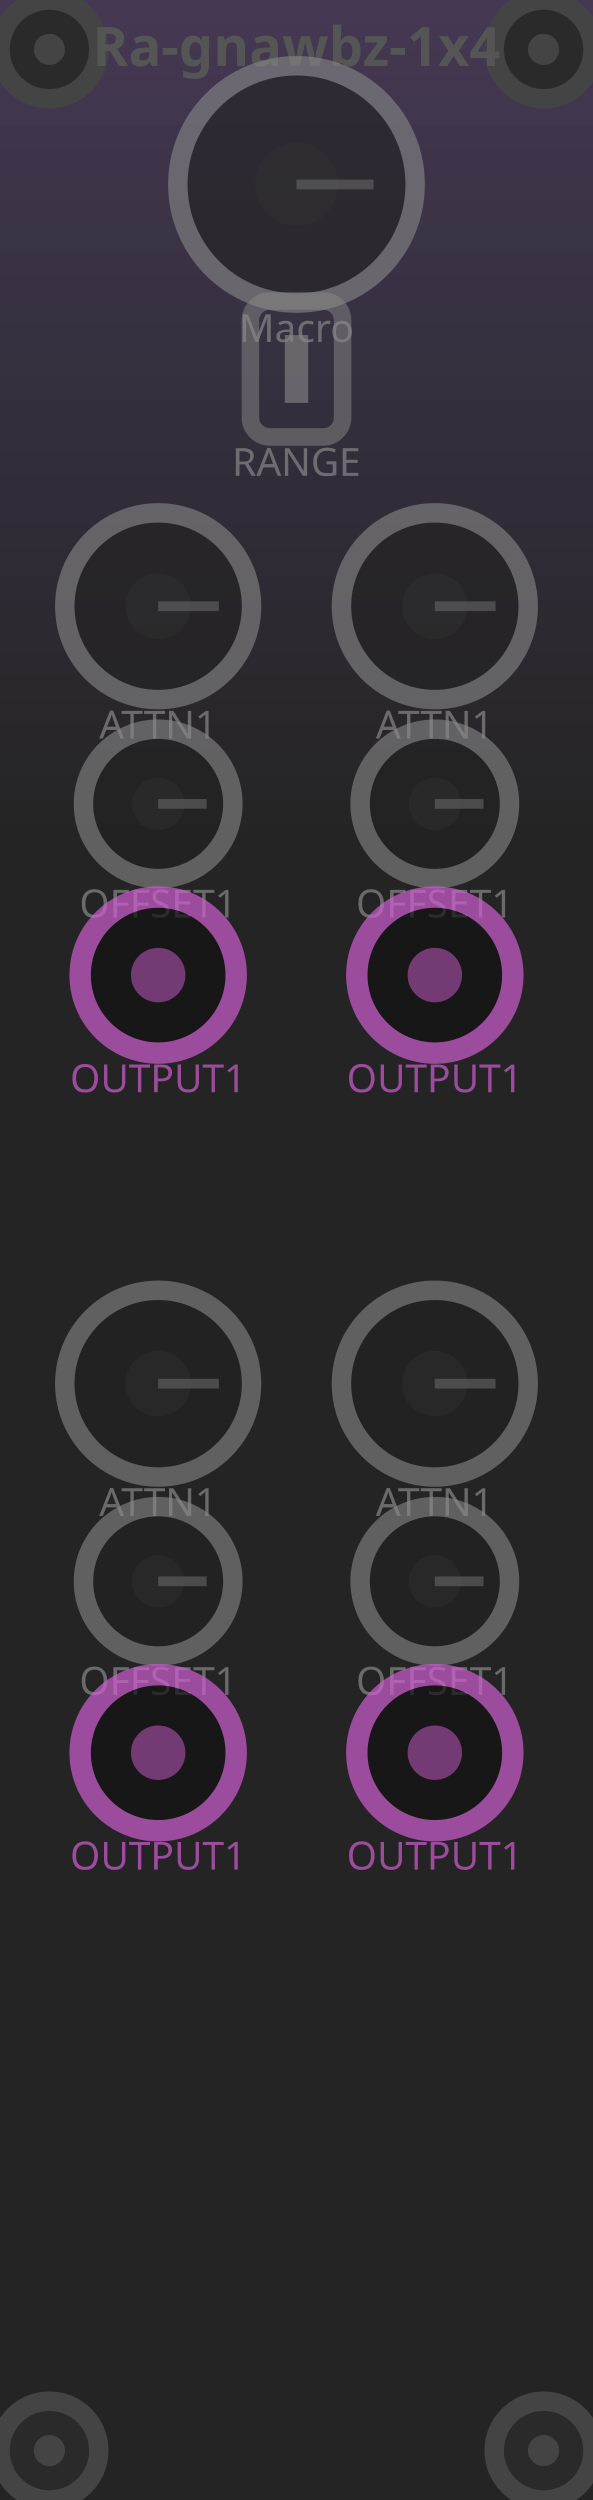
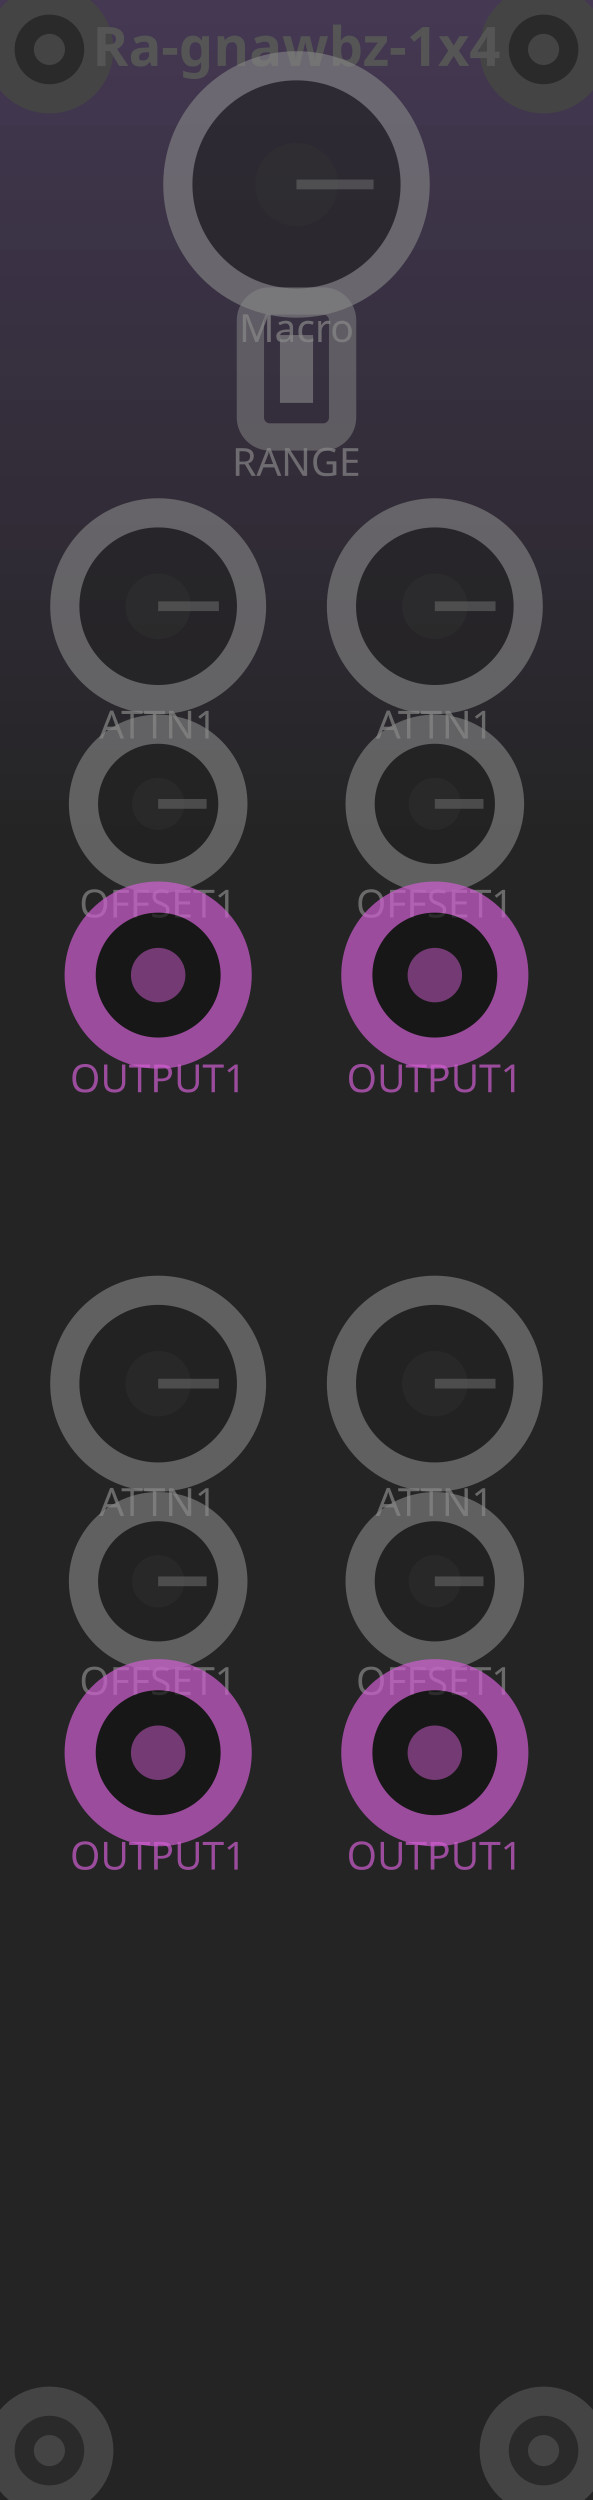
<svg xmlns="http://www.w3.org/2000/svg" viewBox="0 0 30.48 128.5" width="30.48mm" height="128.5mm">
-   <rect x="0.3" y="0.3" width="29.88" height="127.9" fill="none" stroke="#333" stroke-width="1" />
+   <rect x="0.3" y="0.3" width="29.88" height="127.9" fill="none" stroke="#333" stroke-width="1.5" />
  <rect x="0" y="0.000" width="30.48" height="1.295" fill="#443852" />
  <rect x="0" y="1.285" width="30.48" height="1.295" fill="#433751" />
  <rect x="0" y="2.570" width="30.48" height="1.295" fill="#42374f" />
  <rect x="0" y="3.855" width="30.48" height="1.295" fill="#41364e" />
  <rect x="0" y="5.140" width="30.48" height="1.295" fill="#40364d" />
  <rect x="0" y="6.425" width="30.48" height="1.295" fill="#3f354b" />
  <rect x="0" y="7.710" width="30.48" height="1.295" fill="#3e344a" />
  <rect x="0" y="8.995" width="30.48" height="1.295" fill="#3d3448" />
  <rect x="0" y="10.280" width="30.48" height="1.295" fill="#3c3347" />
  <rect x="0" y="11.565" width="30.48" height="1.295" fill="#3b3346" />
  <rect x="0" y="12.850" width="30.48" height="1.295" fill="#3a3244" />
  <rect x="0" y="14.135" width="30.48" height="1.295" fill="#393143" />
  <rect x="0" y="15.420" width="30.48" height="1.295" fill="#383142" />
  <rect x="0" y="16.705" width="30.48" height="1.295" fill="#373040" />
  <rect x="0" y="17.990" width="30.48" height="1.295" fill="#36303f" />
  <rect x="0" y="19.275" width="30.48" height="1.295" fill="#352f3e" />
  <rect x="0" y="20.560" width="30.48" height="1.295" fill="#342e3c" />
  <rect x="0" y="21.845" width="30.48" height="1.295" fill="#342e3b" />
  <rect x="0" y="23.130" width="30.48" height="1.295" fill="#332d39" />
  <rect x="0" y="24.415" width="30.48" height="1.295" fill="#322c38" />
  <rect x="0" y="25.700" width="30.48" height="1.295" fill="#312c37" />
  <rect x="0" y="26.985" width="30.48" height="1.295" fill="#302b35" />
  <rect x="0" y="28.270" width="30.48" height="1.295" fill="#2f2b34" />
  <rect x="0" y="29.555" width="30.48" height="1.295" fill="#2e2a33" />
  <rect x="0" y="30.840" width="30.48" height="1.295" fill="#2d2931" />
  <rect x="0" y="32.125" width="30.48" height="1.295" fill="#2c2930" />
  <rect x="0" y="33.410" width="30.48" height="1.295" fill="#2b282f" />
  <rect x="0" y="34.695" width="30.48" height="1.295" fill="#2a282d" />
  <rect x="0" y="35.980" width="30.48" height="1.295" fill="#29272c" />
  <rect x="0" y="37.265" width="30.48" height="1.295" fill="#28262a" />
  <rect x="0" y="38.550" width="30.48" height="1.295" fill="#272629" />
  <rect x="0" y="39.835" width="30.48" height="1.295" fill="#262528" />
  <rect x="0" y="41.120" width="30.48" height="1.295" fill="#252526" />
  <rect x="0" y="42.405" width="30.48" height="1.295" fill="#242425" />
  <rect x="0" y="43.690" width="30.48" height="1.295" fill="#242425" />
  <rect x="0" y="44.975" width="30.48" height="1.295" fill="#242425" />
  <rect x="0" y="46.260" width="30.48" height="1.295" fill="#242425" />
  <rect x="0" y="47.545" width="30.48" height="1.295" fill="#242425" />
  <rect x="0" y="48.830" width="30.48" height="1.295" fill="#242425" />
  <rect x="0" y="50.115" width="30.48" height="1.295" fill="#242425" />
  <rect x="0" y="51.400" width="30.48" height="1.295" fill="#242425" />
  <rect x="0" y="52.685" width="30.48" height="1.295" fill="#242425" />
  <rect x="0" y="53.970" width="30.48" height="1.295" fill="#242425" />
  <rect x="0" y="55.255" width="30.48" height="1.295" fill="#242425" />
  <rect x="0" y="56.540" width="30.48" height="1.295" fill="#242425" />
  <rect x="0" y="57.825" width="30.48" height="1.295" fill="#242425" />
  <rect x="0" y="59.110" width="30.48" height="1.295" fill="#242425" />
  <rect x="0" y="60.395" width="30.48" height="1.295" fill="#242425" />
  <rect x="0" y="61.680" width="30.48" height="1.295" fill="#242425" />
  <rect x="0" y="62.965" width="30.48" height="1.295" fill="#242425" />
  <rect x="0" y="64.250" width="30.48" height="1.295" fill="#242425" />
  <rect x="0" y="65.535" width="30.48" height="1.295" fill="#242425" />
  <rect x="0" y="66.820" width="30.48" height="1.295" fill="#242425" />
  <rect x="0" y="68.105" width="30.48" height="1.295" fill="#242425" />
  <rect x="0" y="69.390" width="30.48" height="1.295" fill="#242425" />
  <rect x="0" y="70.675" width="30.48" height="1.295" fill="#242425" />
  <rect x="0" y="71.960" width="30.48" height="1.295" fill="#242425" />
  <rect x="0" y="73.245" width="30.48" height="1.295" fill="#242425" />
  <rect x="0" y="74.530" width="30.48" height="1.295" fill="#242425" />
  <rect x="0" y="75.815" width="30.48" height="1.295" fill="#242425" />
  <rect x="0" y="77.100" width="30.48" height="1.295" fill="#242425" />
  <rect x="0" y="78.385" width="30.48" height="1.295" fill="#242425" />
  <rect x="0" y="79.670" width="30.48" height="1.295" fill="#242425" />
  <rect x="0" y="80.955" width="30.48" height="1.295" fill="#242425" />
  <rect x="0" y="82.240" width="30.48" height="1.295" fill="#242425" />
  <rect x="0" y="83.525" width="30.48" height="1.295" fill="#242425" />
  <rect x="0" y="84.810" width="30.48" height="1.295" fill="#242425" />
  <rect x="0" y="86.095" width="30.48" height="1.295" fill="#242425" />
  <rect x="0" y="87.380" width="30.48" height="1.295" fill="#242425" />
  <rect x="0" y="88.665" width="30.48" height="1.295" fill="#242425" />
  <rect x="0" y="89.950" width="30.48" height="1.295" fill="#242425" />
  <rect x="0" y="91.235" width="30.48" height="1.295" fill="#242425" />
  <rect x="0" y="92.520" width="30.48" height="1.295" fill="#242425" />
  <rect x="0" y="93.805" width="30.48" height="1.295" fill="#242425" />
  <rect x="0" y="95.090" width="30.48" height="1.295" fill="#242425" />
  <rect x="0" y="96.375" width="30.48" height="1.295" fill="#242425" />
  <rect x="0" y="97.660" width="30.48" height="1.295" fill="#242425" />
  <rect x="0" y="98.945" width="30.48" height="1.295" fill="#242425" />
  <rect x="0" y="100.230" width="30.48" height="1.295" fill="#242425" />
  <rect x="0" y="101.515" width="30.48" height="1.295" fill="#242425" />
  <rect x="0" y="102.800" width="30.48" height="1.295" fill="#242425" />
  <rect x="0" y="104.085" width="30.48" height="1.295" fill="#242425" />
  <rect x="0" y="105.370" width="30.48" height="1.295" fill="#242425" />
  <rect x="0" y="106.655" width="30.48" height="1.295" fill="#242425" />
  <rect x="0" y="107.940" width="30.48" height="1.295" fill="#242425" />
  <rect x="0" y="109.225" width="30.48" height="1.295" fill="#242425" />
  <rect x="0" y="110.510" width="30.48" height="1.295" fill="#242425" />
  <rect x="0" y="111.795" width="30.48" height="1.295" fill="#242425" />
  <rect x="0" y="113.080" width="30.48" height="1.295" fill="#242425" />
  <rect x="0" y="114.365" width="30.48" height="1.295" fill="#242425" />
  <rect x="0" y="115.650" width="30.48" height="1.295" fill="#242425" />
  <rect x="0" y="116.935" width="30.48" height="1.295" fill="#242425" />
  <rect x="0" y="118.220" width="30.48" height="1.295" fill="#242425" />
  <rect x="0" y="119.505" width="30.48" height="1.295" fill="#242425" />
  <rect x="0" y="120.790" width="30.48" height="1.295" fill="#242425" />
  <rect x="0" y="122.075" width="30.48" height="1.295" fill="#242425" />
  <rect x="0" y="123.360" width="30.48" height="1.295" fill="#242425" />
  <rect x="0" y="124.645" width="30.48" height="1.295" fill="#242425" />
  <rect x="0" y="125.930" width="30.48" height="1.295" fill="#242425" />
  <rect x="0" y="127.215" width="30.48" height="1.295" fill="#242425" />
-   <circle cx="2.54" cy="2.54" r="2.54" fill="#2a2a2a" stroke="#444" stroke-width="1" />
+   <circle cx="2.54" cy="2.54" r="2.54" fill="#2a2a2a" stroke="#444" stroke-width="1.5" />
  <circle cx="2.54" cy="2.54" r="0.8" fill="#444" />
-   <circle cx="2.54" cy="125.96" r="2.54" fill="#2a2a2a" stroke="#444" stroke-width="1" />
+   <circle cx="2.54" cy="125.96" r="2.54" fill="#2a2a2a" stroke="#444" stroke-width="1.5" />
  <circle cx="2.54" cy="125.96" r="0.8" fill="#444" />
-   <circle cx="27.94" cy="2.54" r="2.54" fill="#2a2a2a" stroke="#444" stroke-width="1" />
+   <circle cx="27.94" cy="2.54" r="2.54" fill="#2a2a2a" stroke="#444" stroke-width="1.5" />
  <circle cx="27.94" cy="2.54" r="0.8" fill="#444" />
-   <circle cx="27.94" cy="125.96" r="2.54" fill="#2a2a2a" stroke="#444" stroke-width="1" />
+   <circle cx="27.94" cy="125.96" r="2.54" fill="#2a2a2a" stroke="#444" stroke-width="1.5" />
  <circle cx="27.94" cy="125.96" r="0.8" fill="#444" />
  <text x="15.24" y="3.39" fill="#555" font-family="sans-serif" font-size="2.8" text-anchor="middle" font-weight="bold">Ra-gnawbz-1x4</text>
-   <circle cx="15.24" cy="9.48" r="6.10" fill="#222" stroke="#888" stroke-width="1" opacity="0.6" />
+   <circle cx="15.24" cy="9.48" r="6.10" fill="#222" stroke="#888" stroke-width="1.5" opacity="0.6" />
  <circle cx="15.24" cy="9.48" r="2.13" fill="#333" opacity="0.4" />
  <line x1="15.24" y1="9.48" x2="19.20" y2="9.48" stroke="#666" stroke-width="0.5" opacity="0.6" />
  <text x="15.24" y="17.58" fill="#888" font-family="sans-serif" font-size="2.0" text-anchor="middle" opacity="0.7">Macro</text>
-   <rect x="12.87" y="15.47" width="4.74" height="6.99" rx="1" fill="none" stroke="#888" stroke-width="0.9" opacity="0.5" />
-   <line x1="15.24" y1="20.71" x2="15.24" y2="17.22" stroke="#888" stroke-width="1.2" opacity="0.6" />
+   <rect x="12.87" y="15.47" width="4.74" height="6.99" rx="1" fill="none" stroke="#888" stroke-width="1.4" opacity="0.5" />
+   <line x1="15.24" y1="20.71" x2="15.24" y2="17.22" stroke="#888" stroke-width="1.7" opacity="0.6" />
  <text x="15.24" y="24.46" fill="#888" font-family="sans-serif" font-size="2.0" text-anchor="middle" opacity="0.7">RANGE</text>
-   <circle cx="8.13" cy="31.16" r="4.80" fill="#222" stroke="#888" stroke-width="1" opacity="0.6" />
+   <circle cx="8.13" cy="31.16" r="4.80" fill="#222" stroke="#888" stroke-width="1.5" opacity="0.6" />
  <circle cx="8.13" cy="31.16" r="1.68" fill="#333" opacity="0.4" />
  <line x1="8.13" y1="31.16" x2="11.25" y2="31.16" stroke="#666" stroke-width="0.5" opacity="0.6" />
  <text x="8.13" y="37.96" fill="#888" font-family="sans-serif" font-size="2.0" text-anchor="middle" opacity="0.7">ATTN1</text>
-   <circle cx="8.13" cy="41.32" r="3.84" fill="#222" stroke="#888" stroke-width="1" opacity="0.6" />
+   <circle cx="8.13" cy="41.32" r="3.84" fill="#222" stroke="#888" stroke-width="1.5" opacity="0.6" />
  <circle cx="8.13" cy="41.32" r="1.34" fill="#333" opacity="0.4" />
  <line x1="8.13" y1="41.32" x2="10.62" y2="41.32" stroke="#666" stroke-width="0.5" opacity="0.6" />
  <text x="8.13" y="47.16" fill="#888" font-family="sans-serif" font-size="2.0" text-anchor="middle" opacity="0.7">OFFSET1</text>
-   <circle cx="8.13" cy="50.12" r="4.01" fill="#111" stroke="#CF5DD0" stroke-width="1.1" opacity="0.7" />
+   <circle cx="8.13" cy="50.12" r="4.01" fill="#111" stroke="#CF5DD0" stroke-width="1.6" opacity="0.7" />
  <circle cx="8.13" cy="50.12" r="1.40" fill="#CF5DD0" opacity="0.5" />
  <text x="8.13" y="56.14" fill="#CF5DD0" font-family="sans-serif" font-size="2.0" text-anchor="middle" opacity="0.7">OUTPUT1</text>
-   <circle cx="22.35" cy="31.16" r="4.80" fill="#222" stroke="#888" stroke-width="1" opacity="0.6" />
+   <circle cx="22.35" cy="31.16" r="4.80" fill="#222" stroke="#888" stroke-width="1.5" opacity="0.6" />
  <circle cx="22.35" cy="31.16" r="1.68" fill="#333" opacity="0.4" />
  <line x1="22.35" y1="31.16" x2="25.47" y2="31.16" stroke="#666" stroke-width="0.5" opacity="0.6" />
  <text x="22.35" y="37.96" fill="#888" font-family="sans-serif" font-size="2.0" text-anchor="middle" opacity="0.7">ATTN1</text>
-   <circle cx="22.35" cy="41.32" r="3.84" fill="#222" stroke="#888" stroke-width="1" opacity="0.6" />
+   <circle cx="22.35" cy="41.32" r="3.84" fill="#222" stroke="#888" stroke-width="1.5" opacity="0.6" />
  <circle cx="22.35" cy="41.32" r="1.34" fill="#333" opacity="0.4" />
  <line x1="22.35" y1="41.32" x2="24.85" y2="41.32" stroke="#666" stroke-width="0.5" opacity="0.6" />
  <text x="22.35" y="47.16" fill="#888" font-family="sans-serif" font-size="2.0" text-anchor="middle" opacity="0.7">OFFSET1</text>
-   <circle cx="22.35" cy="50.12" r="4.01" fill="#111" stroke="#CF5DD0" stroke-width="1.1" opacity="0.7" />
+   <circle cx="22.35" cy="50.12" r="4.01" fill="#111" stroke="#CF5DD0" stroke-width="1.6" opacity="0.7" />
  <circle cx="22.35" cy="50.12" r="1.40" fill="#CF5DD0" opacity="0.5" />
  <text x="22.35" y="56.14" fill="#CF5DD0" font-family="sans-serif" font-size="2.0" text-anchor="middle" opacity="0.7">OUTPUT1</text>
-   <circle cx="8.13" cy="71.12" r="4.80" fill="#222" stroke="#888" stroke-width="1" opacity="0.6" />
+   <circle cx="8.13" cy="71.12" r="4.80" fill="#222" stroke="#888" stroke-width="1.5" opacity="0.6" />
  <circle cx="8.13" cy="71.12" r="1.68" fill="#333" opacity="0.4" />
  <line x1="8.13" y1="71.12" x2="11.25" y2="71.12" stroke="#666" stroke-width="0.5" opacity="0.6" />
  <text x="8.13" y="77.92" fill="#888" font-family="sans-serif" font-size="2.0" text-anchor="middle" opacity="0.7">ATTN1</text>
-   <circle cx="8.13" cy="81.28" r="3.84" fill="#222" stroke="#888" stroke-width="1" opacity="0.6" />
+   <circle cx="8.13" cy="81.28" r="3.84" fill="#222" stroke="#888" stroke-width="1.5" opacity="0.6" />
  <circle cx="8.13" cy="81.28" r="1.34" fill="#333" opacity="0.4" />
  <line x1="8.13" y1="81.28" x2="10.62" y2="81.28" stroke="#666" stroke-width="0.5" opacity="0.6" />
  <text x="8.13" y="87.12" fill="#888" font-family="sans-serif" font-size="2.0" text-anchor="middle" opacity="0.7">OFFSET1</text>
-   <circle cx="8.13" cy="90.09" r="4.01" fill="#111" stroke="#CF5DD0" stroke-width="1.1" opacity="0.7" />
+   <circle cx="8.13" cy="90.09" r="4.01" fill="#111" stroke="#CF5DD0" stroke-width="1.6" opacity="0.7" />
  <circle cx="8.13" cy="90.09" r="1.40" fill="#CF5DD0" opacity="0.5" />
  <text x="8.13" y="96.10" fill="#CF5DD0" font-family="sans-serif" font-size="2.0" text-anchor="middle" opacity="0.7">OUTPUT1</text>
-   <circle cx="22.35" cy="71.12" r="4.80" fill="#222" stroke="#888" stroke-width="1" opacity="0.6" />
+   <circle cx="22.35" cy="71.12" r="4.80" fill="#222" stroke="#888" stroke-width="1.5" opacity="0.6" />
  <circle cx="22.35" cy="71.12" r="1.68" fill="#333" opacity="0.4" />
  <line x1="22.35" y1="71.12" x2="25.47" y2="71.12" stroke="#666" stroke-width="0.5" opacity="0.6" />
  <text x="22.35" y="77.92" fill="#888" font-family="sans-serif" font-size="2.0" text-anchor="middle" opacity="0.7">ATTN1</text>
-   <circle cx="22.35" cy="81.28" r="3.84" fill="#222" stroke="#888" stroke-width="1" opacity="0.6" />
+   <circle cx="22.35" cy="81.28" r="3.84" fill="#222" stroke="#888" stroke-width="1.5" opacity="0.6" />
  <circle cx="22.35" cy="81.28" r="1.34" fill="#333" opacity="0.4" />
  <line x1="22.35" y1="81.28" x2="24.85" y2="81.28" stroke="#666" stroke-width="0.5" opacity="0.6" />
  <text x="22.35" y="87.12" fill="#888" font-family="sans-serif" font-size="2.0" text-anchor="middle" opacity="0.7">OFFSET1</text>
-   <circle cx="22.35" cy="90.09" r="4.01" fill="#111" stroke="#CF5DD0" stroke-width="1.1" opacity="0.7" />
+   <circle cx="22.35" cy="90.09" r="4.01" fill="#111" stroke="#CF5DD0" stroke-width="1.6" opacity="0.7" />
  <circle cx="22.35" cy="90.09" r="1.40" fill="#CF5DD0" opacity="0.5" />
  <text x="22.35" y="96.10" fill="#CF5DD0" font-family="sans-serif" font-size="2.0" text-anchor="middle" opacity="0.7">OUTPUT1</text>
</svg>
